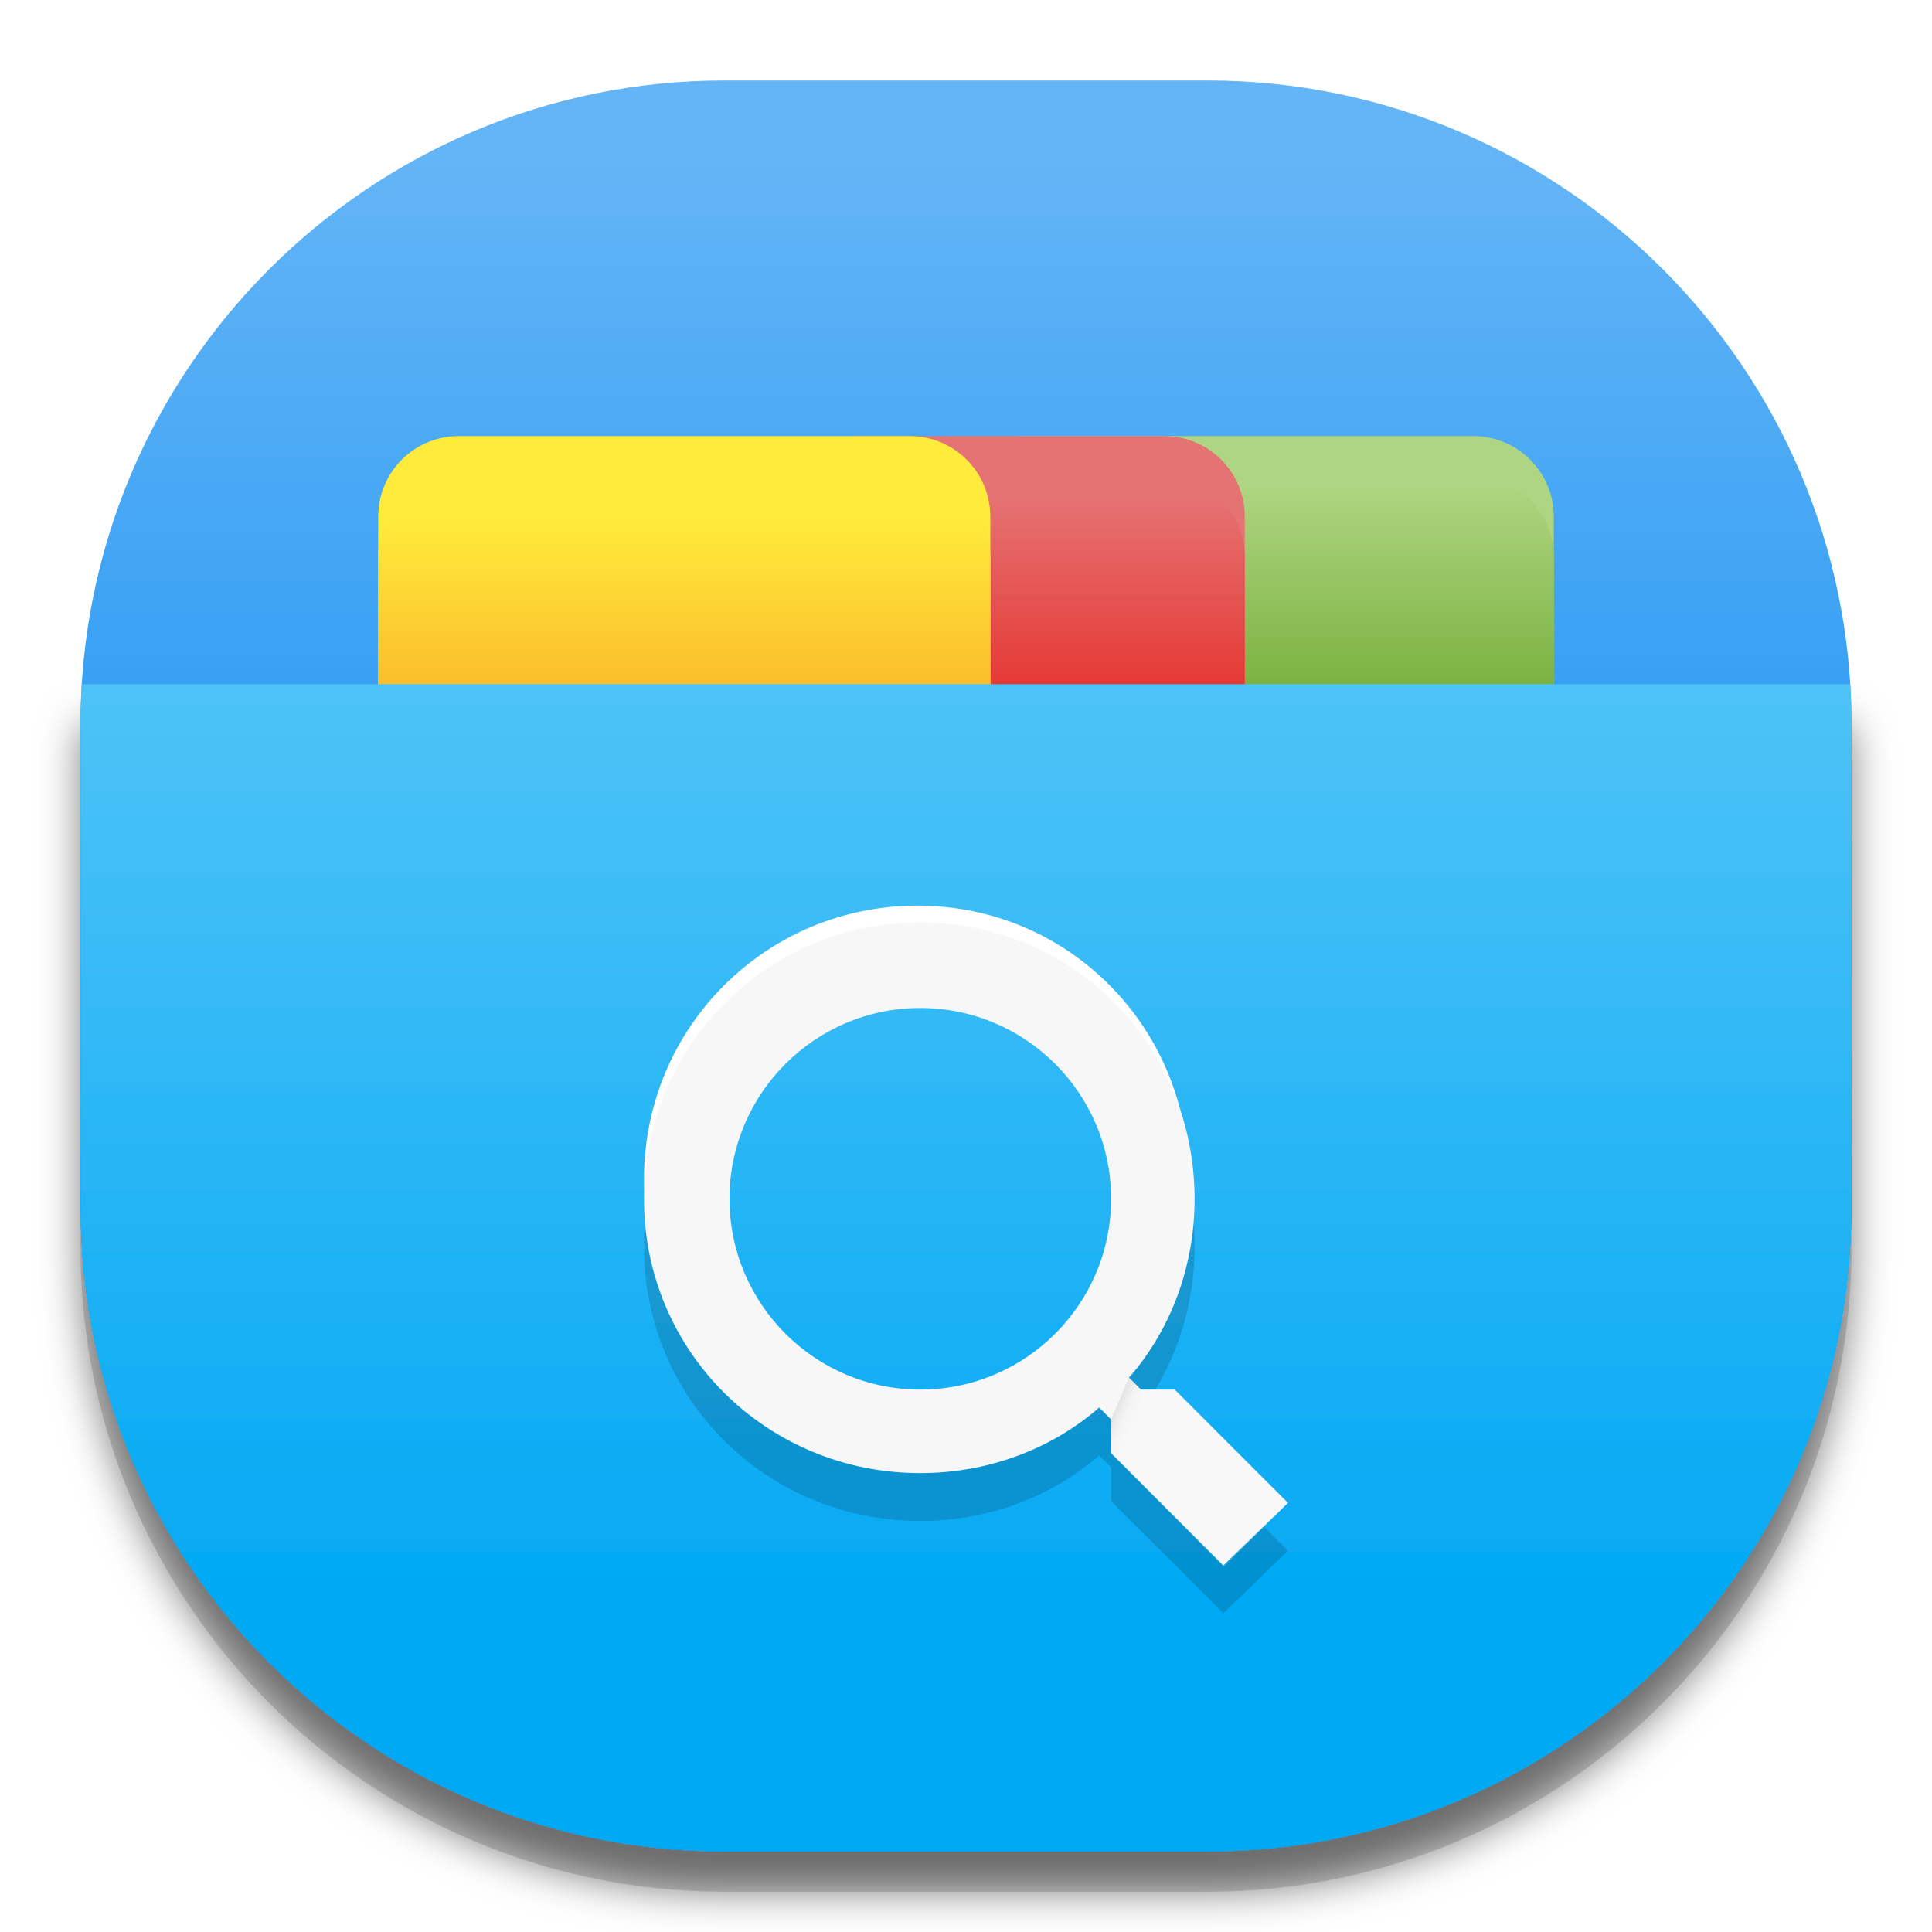
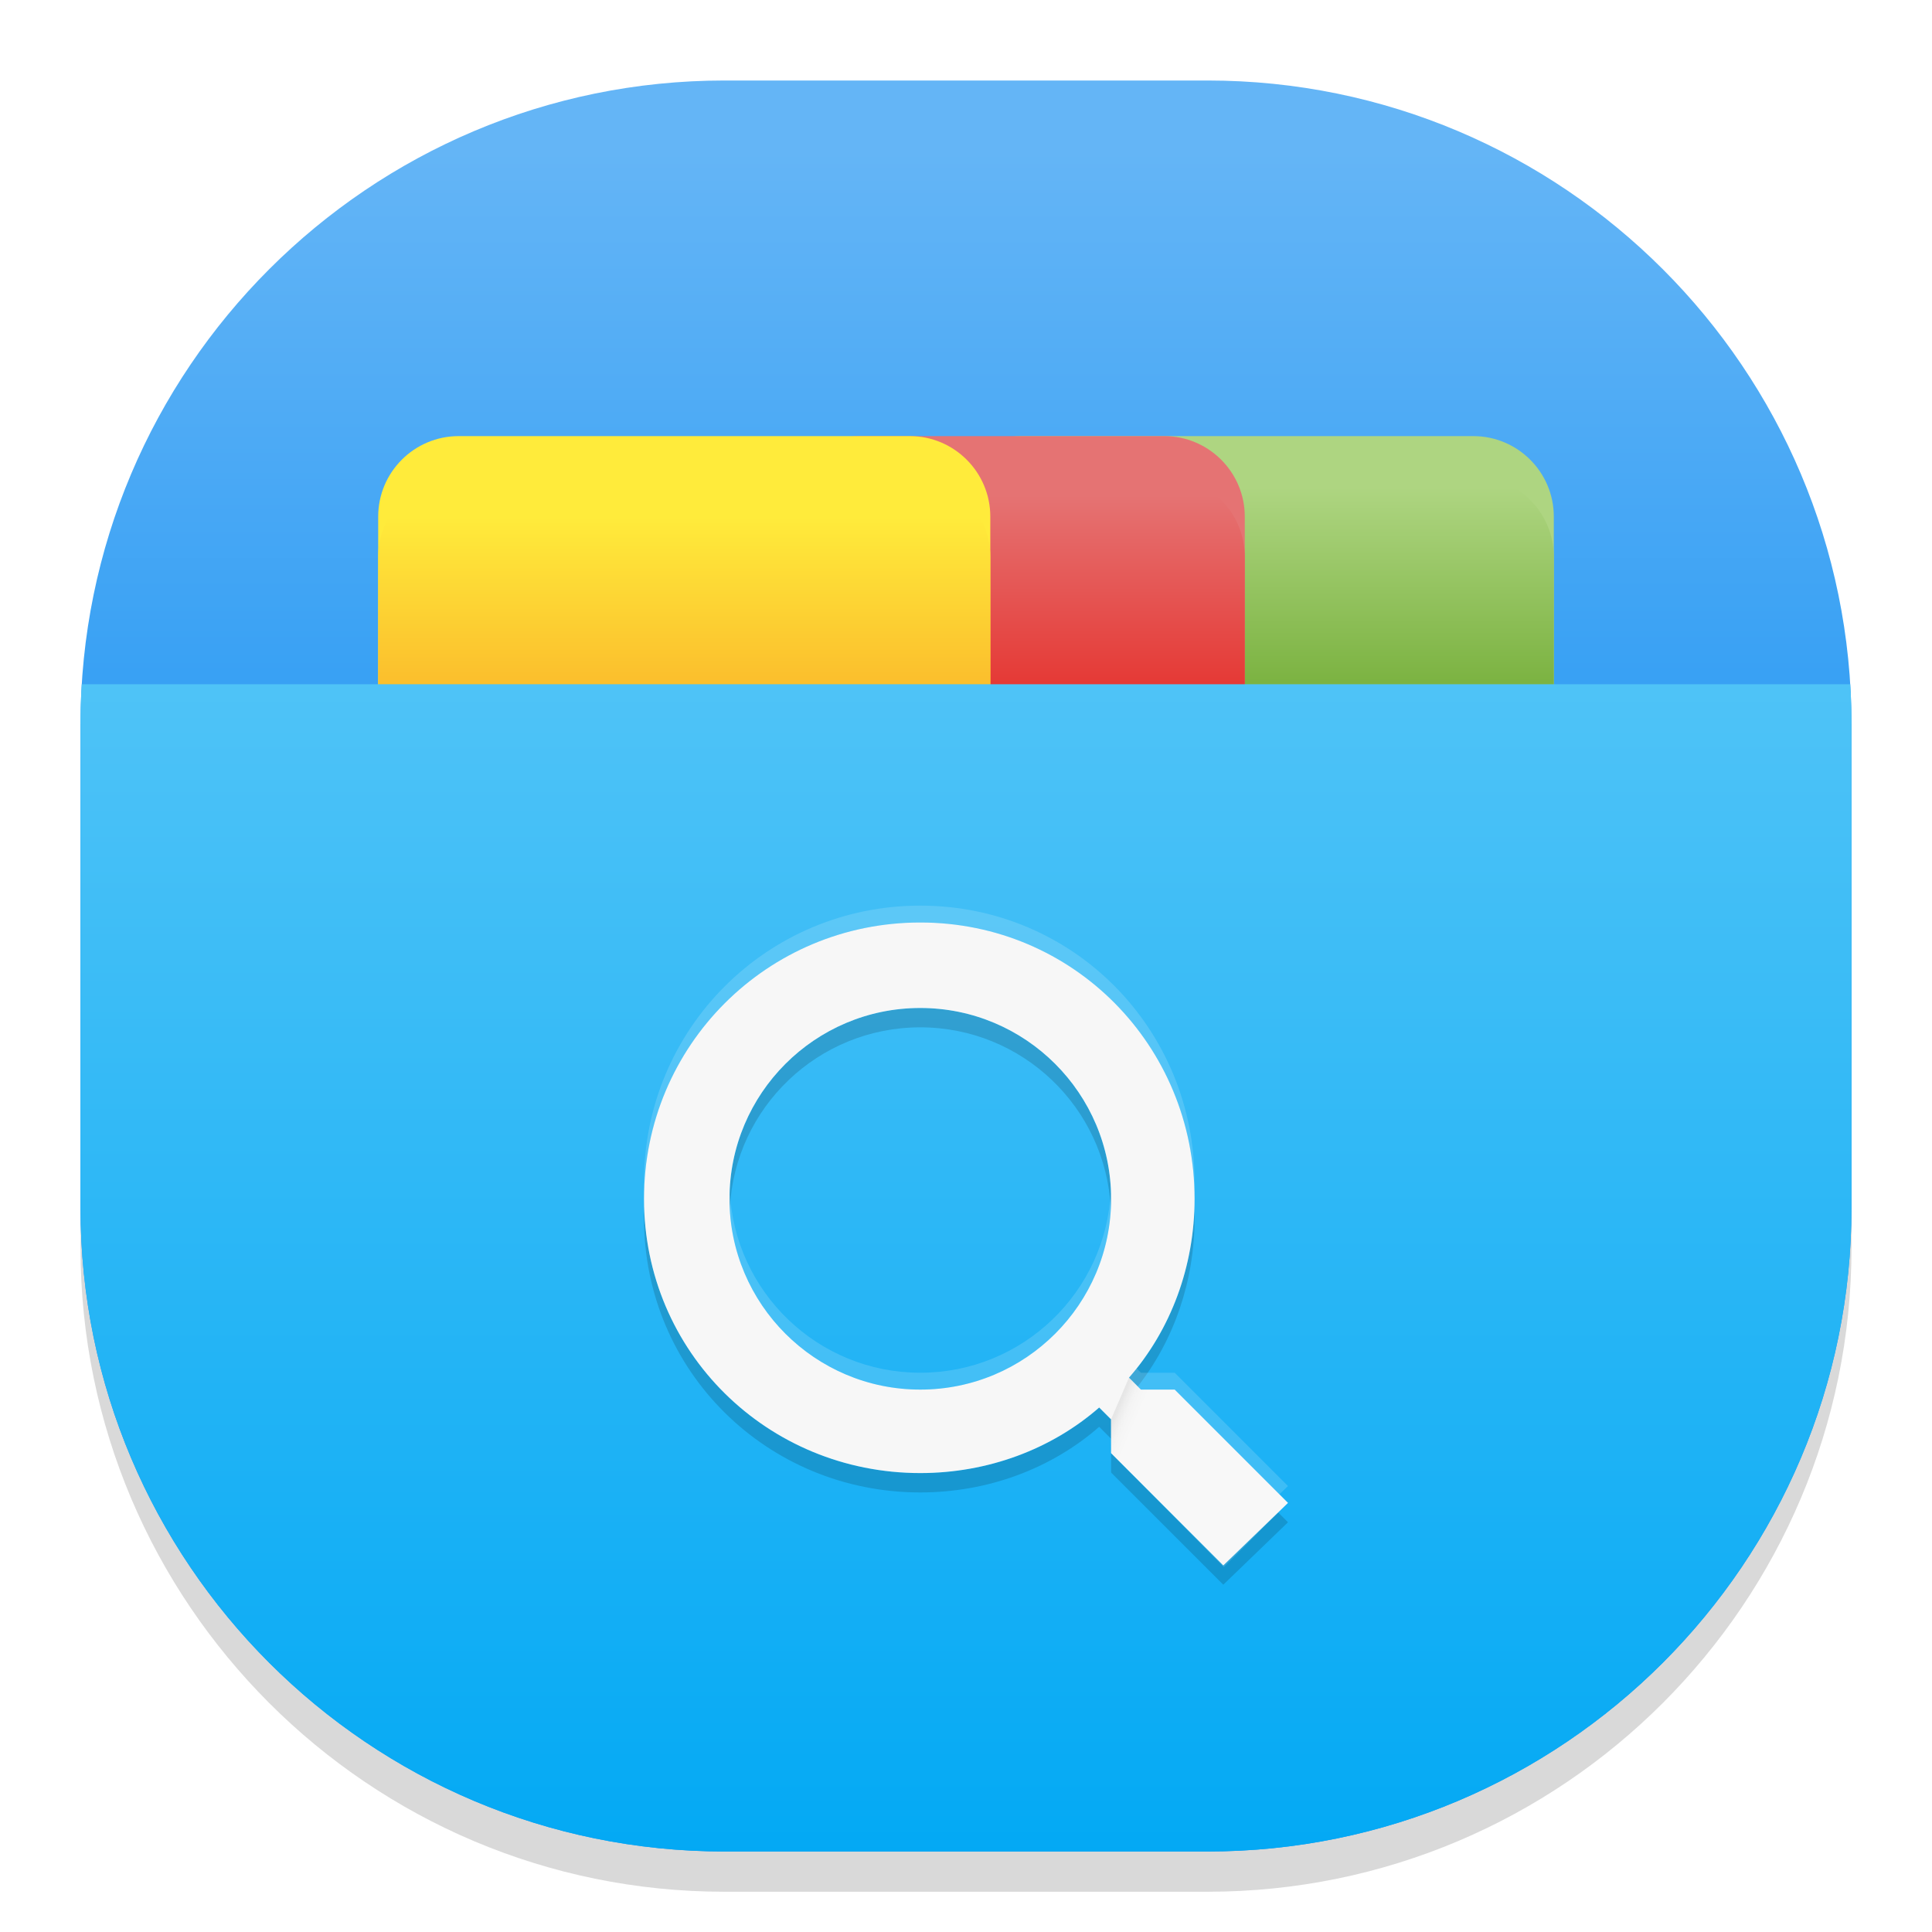
<svg xmlns="http://www.w3.org/2000/svg" style="isolation:isolate" viewBox="0 0 48 48" width="48" height="48">
  <defs>
-     <clipPath id="_clipPath_z6gHZdhRCWSmPC8fcxpqQNE7u5PDMDQF">
+     <clipPath id="_clipPath_T5CIYJKA8dDh2KtxwKWuQcaaKm03ktZl">
      <rect width="48" height="48" />
    </clipPath>
  </defs>
-   <g clip-path="url(#_clipPath_z6gHZdhRCWSmPC8fcxpqQNE7u5PDMDQF)">
+   <g clip-path="url(#_clipPath_T5CIYJKA8dDh2KtxwKWuQcaaKm03ktZl)">
    <g style="isolation:isolate" id="Design">
      <path d="M 18 3 L 30 3 C 38.831 3 46 10.169 46 19 L 46 31 C 46 39.831 38.831 47 30 47 L 18 47 C 9.169 47 2 39.831 2 31 L 2 19 C 2 10.169 9.169 3 18 3 Z" style="stroke:none;fill:#000000;stroke-miterlimit:10;opacity:0.15;" />
      <defs>
-         <linearGradient id="_lgradient_19" x1="0.5" y1="0.033" x2="0.5" y2="0.5">
+         <linearGradient id="_lgradient_14" x1="0.5" y1="0.033" x2="0.5" y2="0.5">
          <stop offset="0%" style="stop-color:#64B5F6" />
          <stop offset="100%" style="stop-color:#2196F3" />
        </linearGradient>
      </defs>
-       <path d="M 18 2 L 30 2 C 38.831 2 46 9.169 46 18 L 46 30 C 46 38.831 38.831 46 30 46 L 18 46 C 9.169 46 2 38.831 2 30 L 2 18 C 2 9.169 9.169 2 18 2 Z" style="stroke:none;fill:url(#_lgradient_19);stroke-miterlimit:10;" />
+       <path d="M 18 2 L 30 2 C 38.831 2 46 9.169 46 18 L 46 30 C 46 38.831 38.831 46 30 46 L 18 46 C 9.169 46 2 38.831 2 30 L 2 18 C 2 9.169 9.169 2 18 2 Z" style="stroke:none;fill:url(#_lgradient_14);stroke-miterlimit:10;" />
      <g id="Group">
        <g id="Group">
          <path d="M 25.396 10.835 L 36.604 10.835 C 37.707 10.835 38.604 11.732 38.604 12.835 L 38.604 19.455 C 38.604 20.559 37.707 21.455 36.604 21.455 L 25.396 21.455 C 24.293 21.455 23.396 20.559 23.396 19.455 L 23.396 12.835 C 23.396 11.732 24.293 10.835 25.396 10.835 Z" style="stroke:none;fill:#AED581;stroke-miterlimit:10;" />
          <defs>
-             <linearGradient id="_lgradient_20" x1="0.627" y1="0.024" x2="0.627" y2="0.48">
+             <linearGradient id="_lgradient_15" x1="0.627" y1="0.024" x2="0.627" y2="0.48">
              <stop offset="0%" style="stop-color:#AED581" />
              <stop offset="100%" style="stop-color:#7CB342" />
            </linearGradient>
          </defs>
-           <path d="M 25.396 11.835 L 36.604 11.835 C 37.707 11.835 38.604 12.732 38.604 13.835 L 38.604 20.455 C 38.604 21.559 37.707 22.455 36.604 22.455 L 25.396 22.455 C 24.293 22.455 23.396 21.559 23.396 20.455 L 23.396 13.835 C 23.396 12.732 24.293 11.835 25.396 11.835 Z" style="stroke:none;fill:url(#_lgradient_20);stroke-miterlimit:10;" />
+           <path d="M 25.396 11.835 L 36.604 11.835 C 37.707 11.835 38.604 12.732 38.604 13.835 L 38.604 20.455 C 38.604 21.559 37.707 22.455 36.604 22.455 L 25.396 22.455 C 24.293 22.455 23.396 21.559 23.396 20.455 L 23.396 13.835 C 23.396 12.732 24.293 11.835 25.396 11.835 Z" style="stroke:none;fill:url(#_lgradient_15);stroke-miterlimit:10;" />
        </g>
        <g id="Group">
          <path d="M 21.37 10.835 L 28.926 10.835 C 30.029 10.835 30.926 11.732 30.926 12.835 L 30.926 19.455 C 30.926 20.559 30.029 21.455 28.926 21.455 L 21.37 21.455 C 20.266 21.455 19.37 20.559 19.37 19.455 L 19.37 12.835 C 19.37 11.732 20.266 10.835 21.37 10.835 Z" style="stroke:none;fill:#E57373;stroke-miterlimit:10;" />
          <defs>
-             <linearGradient id="_lgradient_21" x1="0.586" y1="0.042" x2="0.586" y2="0.489">
+             <linearGradient id="_lgradient_16" x1="0.586" y1="0.042" x2="0.586" y2="0.489">
              <stop offset="0%" style="stop-color:#E57373" />
              <stop offset="100%" style="stop-color:#E53935" />
            </linearGradient>
          </defs>
-           <path d="M 21.37 11.835 L 28.926 11.835 C 30.029 11.835 30.926 12.732 30.926 13.835 L 30.926 20.455 C 30.926 21.559 30.029 22.455 28.926 22.455 L 21.37 22.455 C 20.266 22.455 19.37 21.559 19.37 20.455 L 19.37 13.835 C 19.37 12.732 20.266 11.835 21.37 11.835 Z" style="stroke:none;fill:url(#_lgradient_21);stroke-miterlimit:10;" />
+           <path d="M 21.37 11.835 L 28.926 11.835 C 30.029 11.835 30.926 12.732 30.926 13.835 L 30.926 20.455 C 30.926 21.559 30.029 22.455 28.926 22.455 L 21.37 22.455 C 20.266 22.455 19.37 21.559 19.37 20.455 L 19.37 13.835 C 19.37 12.732 20.266 11.835 21.37 11.835 Z" style="stroke:none;fill:url(#_lgradient_16);stroke-miterlimit:10;" />
        </g>
        <g id="Group">
          <path d="M 11.396 10.835 L 22.604 10.835 C 23.707 10.835 24.604 11.732 24.604 12.835 L 24.604 19.455 C 24.604 20.559 23.707 21.455 22.604 21.455 L 11.396 21.455 C 10.293 21.455 9.396 20.559 9.396 19.455 L 9.396 12.835 C 9.396 11.732 10.293 10.835 11.396 10.835 Z" style="stroke:none;fill:#FFEB3B;stroke-miterlimit:10;" />
          <defs>
-             <linearGradient id="_lgradient_22" x1="0.495" y1="0.094" x2="0.495" y2="0.476">
+             <linearGradient id="_lgradient_17" x1="0.495" y1="0.094" x2="0.495" y2="0.476">
              <stop offset="0%" style="stop-color:#FFEB3B" />
              <stop offset="98.696%" style="stop-color:#FBC02D" />
            </linearGradient>
          </defs>
-           <path d="M 11.396 11.835 L 22.604 11.835 C 23.707 11.835 24.604 12.732 24.604 13.835 L 24.604 20.455 C 24.604 21.559 23.707 22.455 22.604 22.455 L 11.396 22.455 C 10.293 22.455 9.396 21.559 9.396 20.455 L 9.396 13.835 C 9.396 12.732 10.293 11.835 11.396 11.835 Z" style="stroke:none;fill:url(#_lgradient_22);stroke-miterlimit:10;" />
+           <path d="M 11.396 11.835 L 22.604 11.835 C 23.707 11.835 24.604 12.732 24.604 13.835 L 24.604 20.455 C 24.604 21.559 23.707 22.455 22.604 22.455 L 11.396 22.455 C 10.293 22.455 9.396 21.559 9.396 20.455 L 9.396 13.835 C 9.396 12.732 10.293 11.835 11.396 11.835 Z" style="stroke:none;fill:url(#_lgradient_17);stroke-miterlimit:10;" />
        </g>
      </g>
-       <defs>
-         <filter id="lAl1cIzFhbOjG2f5lHvwttcKBXsAZbAc" x="-200%" y="-200%" width="400%" height="400%">
-           <feOffset in="SourceAlpha" result="offOut" dx="0" dy="1" />
-           <feGaussianBlur in="offOut" result="blurOut" stdDeviation="0.5" />
-           <feComponentTransfer in="blurOut" result="opacOut">
-             <feFuncA type="table" tableValues="0 0.5" />
-           </feComponentTransfer>
-           <feBlend in="SourceGraphic" in2="opacOut" mode="normal" />
-         </filter>
-       </defs>
-       <g filter="url(#lAl1cIzFhbOjG2f5lHvwttcKBXsAZbAc)">
-         <linearGradient id="_lgradient_23" x1="50%" y1="0%" x2="50%" y2="79.082%">
-           <stop offset="0%" stop-opacity="1" style="stop-color:rgb(79,195,247)" />
-           <stop offset="98.261%" stop-opacity="1" style="stop-color:rgb(3,169,244)" />
-         </linearGradient>
-         <path d=" M 45.969 17 C 45.99 17.331 46 17.664 46 18 L 46 30 C 46 38.831 38.831 46 30 46 L 18 46 C 9.169 46 2 38.831 2 30 L 2 18 C 2 17.664 2.01 17.331 2.031 17 L 45.969 17 Z " fill="url(#_lgradient_23)" />
-       </g>
+       <linearGradient id="_lgradient_18" x1="50%" y1="0%" x2="50%" y2="101.607%">
+         <stop offset="0%" stop-opacity="1" style="stop-color:rgb(79,195,247)" />
+         <stop offset="98.261%" stop-opacity="1" style="stop-color:rgb(3,169,244)" />
+       </linearGradient>
+       <path d=" M 45.969 17 C 45.99 17.331 46 17.664 46 18 L 46 30 C 46 38.831 38.831 46 30 46 L 18 46 C 9.169 46 2 38.831 2 30 L 2 18 C 2 17.664 2.01 17.331 2.031 17 L 45.969 17 Z " fill="url(#_lgradient_18)" />
      <g id="Group">
-         <g id="Group">
-           <path d=" M 28.702 34.524 C 29.331 33.487 29.679 32.259 29.679 30.973 C 29.679 30.784 29.672 30.597 29.66 30.411 C 29.524 31.852 28.956 33.191 28.049 34.228 L 28.345 34.524 L 28.702 34.524 Z " fill="rgb(0,0,0)" fill-opacity="0.15" />
-           <path d=" M 31.395 37.923 L 32 38.528 L 32 38.528 L 30.392 40.081 L 27.605 37.293 L 27.605 36.454 L 27.309 36.158 C 26.124 37.194 24.544 37.787 22.864 37.787 C 19.062 37.787 16 34.776 16 30.973 C 16 30.773 16.008 30.575 16.02 30.378 C 16.324 33.895 19.262 36.598 22.864 36.598 C 24.544 36.598 26.124 36.005 27.309 34.969 L 27.605 35.265 L 27.605 36.104 L 30.392 38.892 L 31.395 37.923 Z " fill="rgb(0,0,0)" fill-opacity="0.15" />
+         <g opacity="0.15">
+           <path d=" M 27.597 30.024 L 27.597 30.024 C 27.473 27.518 25.4 25.524 22.864 25.524 C 20.328 25.524 18.255 27.518 18.132 30.024 C 18.126 29.945 18.124 29.864 18.124 29.784 C 18.124 27.167 20.248 25.043 22.864 25.043 C 25.481 25.043 27.605 27.167 27.605 29.784 C 27.605 29.864 27.603 29.945 27.597 30.024 Z  M 28.267 34.446 C 29.169 33.295 29.679 31.822 29.679 30.264 C 29.679 30.188 29.678 30.113 29.672 30.038 C 29.618 31.622 29.033 33.103 28.049 34.228 L 28.267 34.446 Z  M 31.755 37.575 L 32 37.82 L 32 37.82 L 30.392 39.372 L 27.605 36.585 L 27.605 36.104 L 27.605 35.745 L 27.309 35.449 C 26.124 36.486 24.544 37.079 22.864 37.079 C 19.062 37.079 16 34.067 16 30.264 C 16 30.183 16.001 30.103 16.008 30.024 C 16.13 33.713 19.143 36.598 22.864 36.598 C 24.544 36.598 26.124 36.005 27.309 34.969 L 27.605 35.265 L 27.605 35.745 L 27.605 36.104 L 30.392 38.892 L 31.755 37.575 Z " fill-rule="evenodd" fill="rgb(0,0,0)" />
        </g>
-         <path d=" M 27.603 35.263 L 27.603 35.483 L 27.605 35.485 L 27.605 35.265 L 27.603 35.263 Z " fill="rgb(255,255,255)" />
-         <path d=" M 29.529 29.586 C 29.535 29.489 29.537 29.391 29.537 29.293 C 29.537 25.53 26.557 22.5 22.793 22.5 C 19.03 22.5 16 25.53 16 29.293 C 16 29.396 16.002 29.499 16.01 29.6 C 16.167 25.979 19.133 23.113 22.794 23.113 C 26.45 23.113 29.368 25.972 29.529 29.586 Z " fill="rgb(255,255,255)" />
+         <g opacity="0.15">
+           <path d=" M 29.673 29.586 C 29.678 29.513 29.679 29.439 29.679 29.364 C 29.679 25.561 26.667 22.5 22.864 22.5 C 19.061 22.5 16 25.561 16 29.364 C 16 29.435 16.001 29.505 16.007 29.574 C 16.114 25.868 19.132 22.919 22.864 22.919 C 26.601 22.919 29.574 25.875 29.673 29.586 Z  M 18.131 29.574 C 18.238 32.094 20.318 34.105 22.864 34.105 L 22.864 34.105 C 25.411 34.105 27.49 32.094 27.598 29.574 C 27.603 29.643 27.605 29.713 27.605 29.784 C 27.605 32.4 25.481 34.524 22.864 34.524 C 20.248 34.524 18.124 32.4 18.124 29.784 C 18.124 29.713 18.125 29.643 18.131 29.574 Z  M 28.24 33.999 L 28.345 34.105 L 29.185 34.105 L 32 36.92 L 32 36.92 L 31.787 37.126 L 29.185 34.524 L 28.345 34.524 L 28.049 34.228 C 28.115 34.153 28.178 34.077 28.24 33.999 Z " fill-rule="evenodd" fill="rgb(255,255,255)" />
+         </g>
        <path d=" M 32 37.339 L 29.185 34.524 L 29.185 34.524 L 28.345 34.524 L 28.049 34.228 C 29.086 33.043 29.679 31.463 29.679 29.784 C 29.679 25.981 26.667 22.919 22.864 22.919 C 19.061 22.919 16 25.981 16 29.784 C 16 33.587 19.062 36.598 22.864 36.598 C 24.544 36.598 26.124 36.005 27.309 34.969 L 27.605 35.265 L 27.605 36.104 L 30.392 38.892 L 32 37.339 Z  M 22.864 34.524 C 20.248 34.524 18.124 32.4 18.124 29.784 C 18.124 27.167 20.248 25.043 22.864 25.043 C 25.481 25.043 27.605 27.167 27.605 29.784 C 27.605 32.4 25.481 34.524 22.864 34.524 L 22.864 34.524 Z " fill-rule="evenodd" fill="rgb(247,247,247)" />
-         <linearGradient id="_lgradient_24" x1="6.825%" y1="9.355%" x2="18.397%" y2="14.63%">
+         <linearGradient id="_lgradient_19" x1="6.825%" y1="9.355%" x2="18.397%" y2="14.63%">
          <stop offset="0%" stop-opacity="0.45" style="stop-color:rgb(209,209,209)" />
          <stop offset="50.77%" stop-opacity="0.15" style="stop-color:rgb(232,232,232)" />
          <stop offset="100%" stop-opacity="0.15" style="stop-color:rgb(255,255,255)" />
        </linearGradient>
-         <path d=" M 27.6 36.09 L 30.406 38.934 L 31.994 37.339 L 29.185 34.526 L 28.352 34.526 L 28.049 34.228 L 27.6 35.273 L 27.6 36.09 Z " fill="url(#_lgradient_24)" />
+         <path d=" M 27.6 36.09 L 30.406 38.934 L 31.994 37.339 L 29.185 34.526 L 28.352 34.526 L 28.049 34.228 L 27.6 35.273 L 27.6 36.09 Z " fill="url(#_lgradient_19)" />
      </g>
    </g>
  </g>
</svg>
